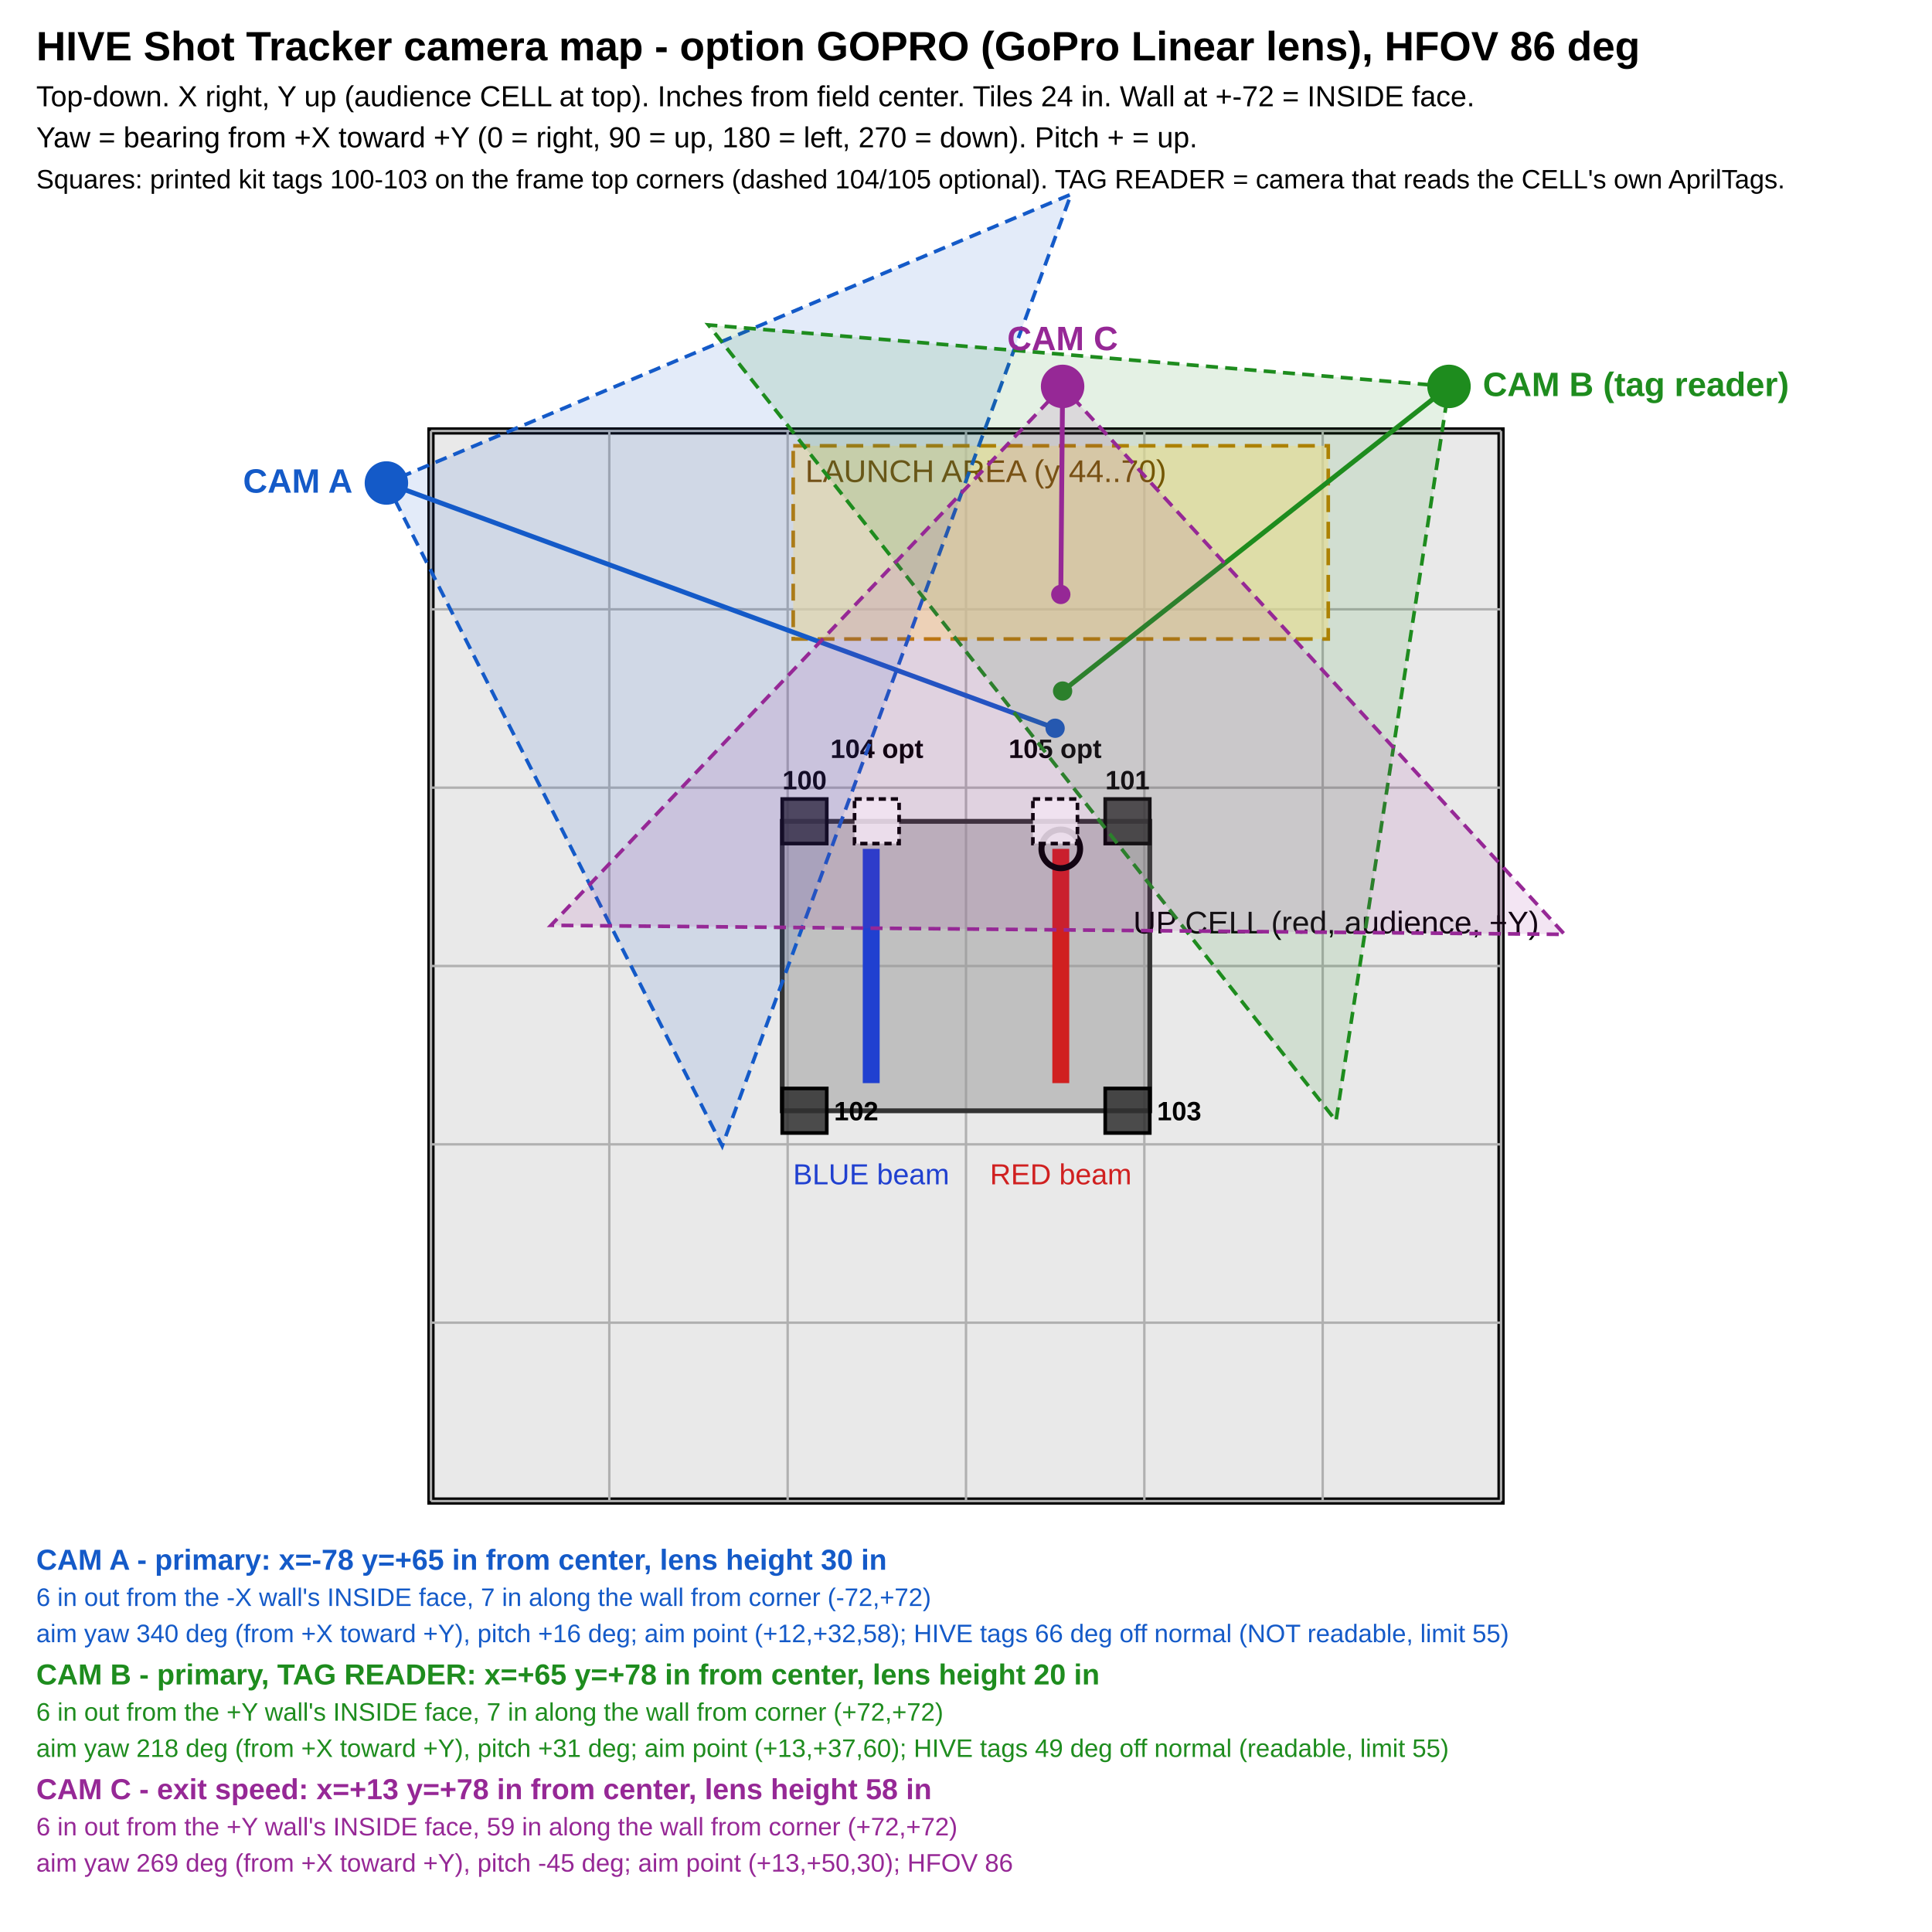
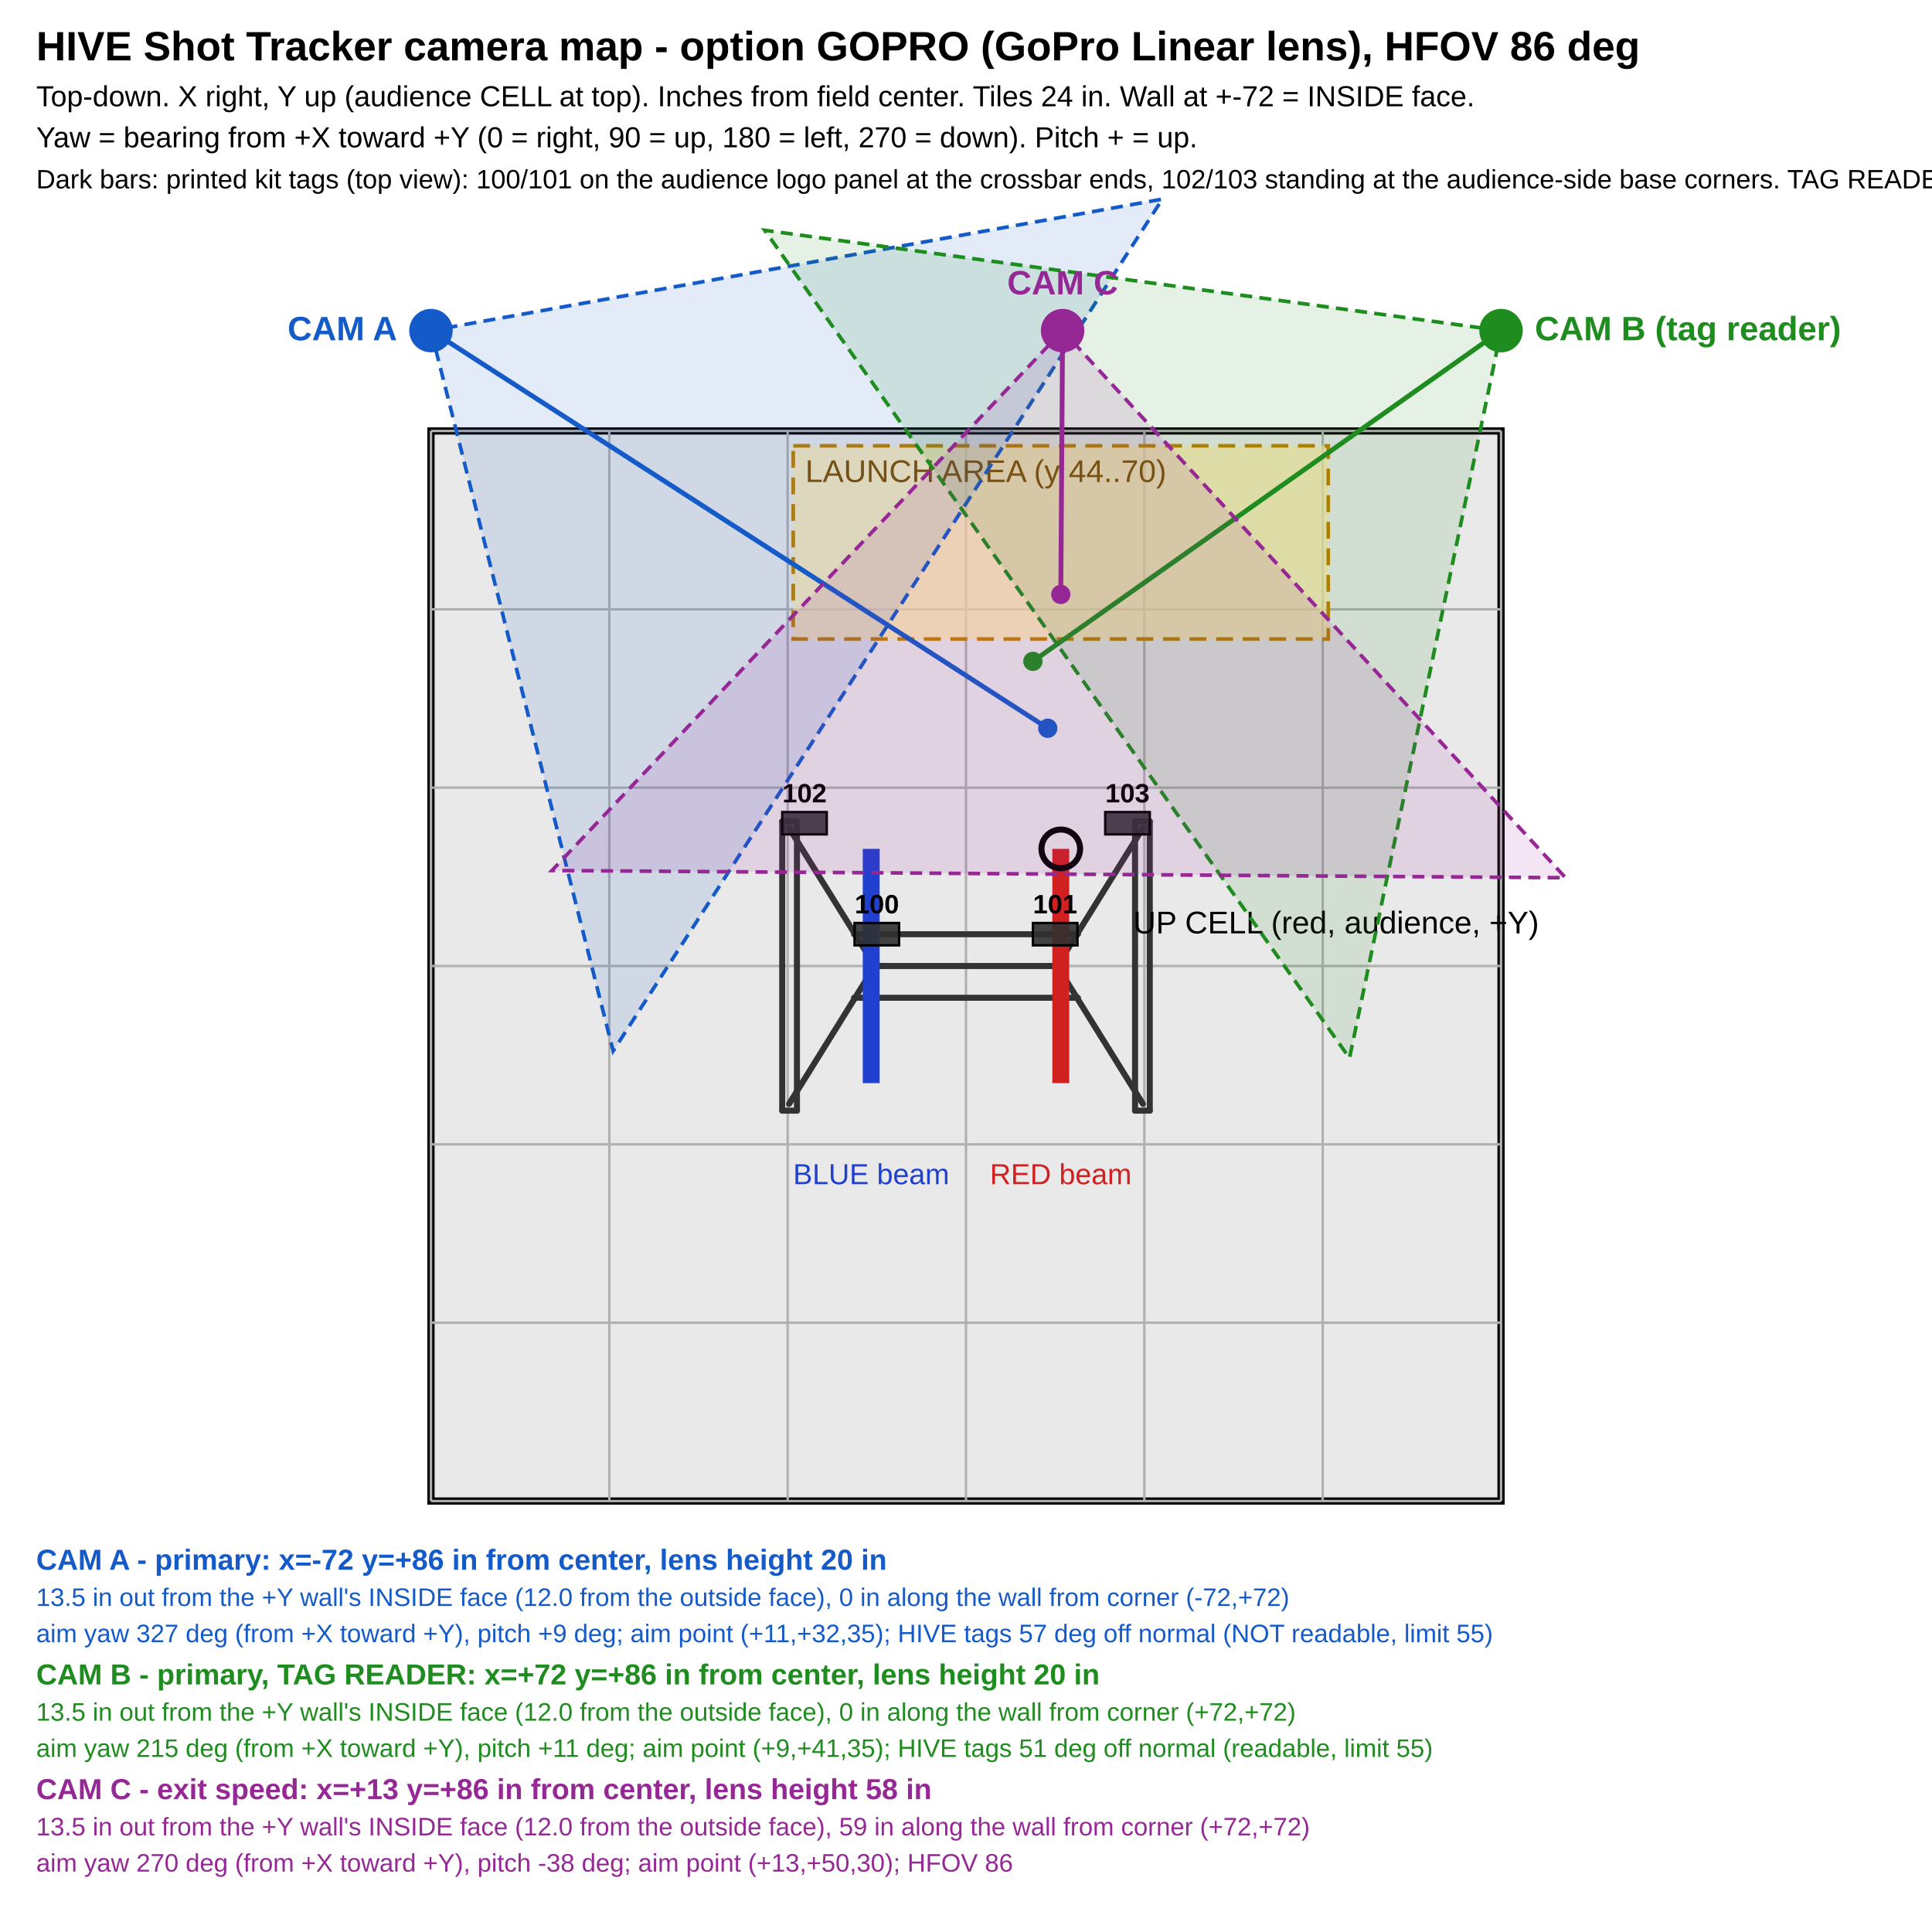
<svg xmlns="http://www.w3.org/2000/svg" width="1600" height="1600" viewBox="0 0 1600 1600" font-family="Arial, sans-serif">
  <rect width="1600" height="1600" fill="#ffffff" />
  <rect x="356.9" y="356.9" width="886.2" height="886.2" fill="#e9e9e9" stroke="#000" stroke-width="6" />
  <line x1="356.9" y1="1243.1" x2="356.9" y2="356.9" stroke="#b0b0b0" stroke-width="2" />
  <line x1="356.9" y1="1243.1" x2="1243.1" y2="1243.1" stroke="#b0b0b0" stroke-width="2" />
  <line x1="504.6" y1="1243.1" x2="504.6" y2="356.9" stroke="#b0b0b0" stroke-width="2" />
  <line x1="356.9" y1="1095.4" x2="1243.1" y2="1095.4" stroke="#b0b0b0" stroke-width="2" />
  <line x1="652.3" y1="1243.1" x2="652.3" y2="356.9" stroke="#b0b0b0" stroke-width="2" />
  <line x1="356.9" y1="947.7" x2="1243.1" y2="947.7" stroke="#b0b0b0" stroke-width="2" />
  <line x1="800.0" y1="1243.1" x2="800.0" y2="356.9" stroke="#b0b0b0" stroke-width="2" />
  <line x1="356.9" y1="800.0" x2="1243.1" y2="800.0" stroke="#b0b0b0" stroke-width="2" />
  <line x1="947.7" y1="1243.1" x2="947.7" y2="356.9" stroke="#b0b0b0" stroke-width="2" />
  <line x1="356.9" y1="652.3" x2="1243.1" y2="652.3" stroke="#b0b0b0" stroke-width="2" />
  <line x1="1095.4" y1="1243.1" x2="1095.4" y2="356.9" stroke="#b0b0b0" stroke-width="2" />
  <line x1="356.9" y1="504.6" x2="1243.1" y2="504.6" stroke="#b0b0b0" stroke-width="2" />
  <line x1="1243.1" y1="1243.1" x2="1243.1" y2="356.9" stroke="#b0b0b0" stroke-width="2" />
  <line x1="356.9" y1="356.9" x2="1243.1" y2="356.9" stroke="#b0b0b0" stroke-width="2" />
  <rect x="656.9" y="369.2" width="443.1" height="160.0" fill="#ffe9a8" fill-opacity="0.7" stroke="#c08000" stroke-width="3" stroke-dasharray="14 8" />
  <text x="666.9" y="399.2" font-size="26" fill="#805000">LAUNCH AREA (y 44..70)</text>
-   <rect x="647.8" y="680.2" width="304.4" height="239.7" fill="#999999" fill-opacity="0.5" stroke="#333" stroke-width="4" />
+   <line x1="647.8" y1="919.8" x2="647.8" y2="680.2" stroke="#333" stroke-width="5" stroke-linecap="round" />
+   <line x1="647.8" y1="680.2" x2="660.0" y2="680.2" stroke="#333" stroke-width="5" stroke-linecap="round" />
+   <line x1="660.0" y1="680.2" x2="660.0" y2="919.8" stroke="#333" stroke-width="5" stroke-linecap="round" />
+   <line x1="660.0" y1="919.8" x2="647.8" y2="919.8" stroke="#333" stroke-width="5" stroke-linecap="round" />
+   <line x1="722.5" y1="803.2" x2="653.5" y2="914.2" stroke="#333" stroke-width="5" stroke-linecap="round" />
+   <line x1="726.2" y1="800.0" x2="722.5" y2="803.2" stroke="#333" stroke-width="5" stroke-linecap="round" />
+   <line x1="722.5" y1="796.8" x2="653.5" y2="685.8" stroke="#333" stroke-width="5" stroke-linecap="round" />
+   <line x1="726.2" y1="800.0" x2="722.5" y2="796.8" stroke="#333" stroke-width="5" stroke-linecap="round" />
+   <line x1="726.2" y1="800.0" x2="731.4" y2="800.0" stroke="#333" stroke-width="5" stroke-linecap="round" />
+   <line x1="952.2" y1="919.8" x2="952.2" y2="680.2" stroke="#333" stroke-width="5" stroke-linecap="round" />
+   <line x1="952.2" y1="680.2" x2="940.0" y2="680.2" stroke="#333" stroke-width="5" stroke-linecap="round" />
+   <line x1="940.0" y1="680.2" x2="940.0" y2="919.8" stroke="#333" stroke-width="5" stroke-linecap="round" />
+   <line x1="940.0" y1="919.8" x2="952.2" y2="919.8" stroke="#333" stroke-width="5" stroke-linecap="round" />
+   <line x1="877.5" y1="803.2" x2="946.5" y2="914.2" stroke="#333" stroke-width="5" stroke-linecap="round" />
+   <line x1="873.8" y1="800.0" x2="877.5" y2="803.2" stroke="#333" stroke-width="5" stroke-linecap="round" />
+   <line x1="877.5" y1="796.8" x2="946.5" y2="685.8" stroke="#333" stroke-width="5" stroke-linecap="round" />
+   <line x1="873.8" y1="800.0" x2="877.5" y2="796.8" stroke="#333" stroke-width="5" stroke-linecap="round" />
+   <line x1="873.8" y1="800.0" x2="868.6" y2="800.0" stroke="#333" stroke-width="5" stroke-linecap="round" />
+   <line x1="726.2" y1="800.0" x2="873.8" y2="800.0" stroke="#333" stroke-width="5" stroke-linecap="round" />
+   <line x1="707.3" y1="826.3" x2="892.7" y2="826.3" stroke="#333" stroke-width="5" stroke-linecap="round" />
+   <line x1="707.3" y1="773.7" x2="892.7" y2="773.7" stroke="#333" stroke-width="5" stroke-linecap="round" />
  <line x1="878.5" y1="897.0" x2="878.5" y2="703.0" stroke="#d02020" stroke-width="14" />
-   <text x="878.5" y="980.8" font-size="24" fill="#d02020" text-anchor="middle">RED beam</text>
+   <text x="878.5" y="980.7" font-size="24" fill="#d02020" text-anchor="middle">RED beam</text>
  <line x1="721.5" y1="897.0" x2="721.5" y2="703.0" stroke="#2040d0" stroke-width="14" />
-   <text x="721.5" y="980.8" font-size="24" fill="#2040d0" text-anchor="middle">BLUE beam</text>
+   <text x="721.5" y="980.7" font-size="24" fill="#2040d0" text-anchor="middle">BLUE beam</text>
  <circle cx="878.5" cy="703.0" r="16" fill="none" stroke="#000" stroke-width="5" />
  <text x="938.5" y="773.0" font-size="26">UP CELL (red, audience, +Y)</text>
-   <rect x="647.8" y="661.7" width="36.9" height="36.9" fill="#303030" fill-opacity="0.85" stroke="#000" stroke-width="3" />
-   <text x="666.3" y="653.7" font-size="22" font-weight="bold" text-anchor="middle">100</text>
-   <rect x="915.3" y="661.7" width="36.9" height="36.9" fill="#303030" fill-opacity="0.85" stroke="#000" stroke-width="3" />
-   <text x="933.7" y="653.7" font-size="22" font-weight="bold" text-anchor="middle">101</text>
-   <rect x="647.8" y="901.4" width="36.9" height="36.9" fill="#303030" fill-opacity="0.85" stroke="#000" stroke-width="3" />
-   <text x="690.7" y="927.8" font-size="22" font-weight="bold" text-anchor="start">102</text>
-   <rect x="915.3" y="901.4" width="36.9" height="36.9" fill="#303030" fill-opacity="0.85" stroke="#000" stroke-width="3" />
-   <text x="958.2" y="927.8" font-size="22" font-weight="bold" text-anchor="start">103</text>
-   <rect x="707.7" y="661.7" width="36.9" height="36.9" fill="#ffffff" fill-opacity="0.85" stroke="#000" stroke-width="3" stroke-dasharray="6 4" />
-   <text x="726.2" y="627.7" font-size="22" font-weight="bold" text-anchor="middle">104 opt</text>
-   <rect x="855.4" y="661.7" width="36.9" height="36.9" fill="#ffffff" fill-opacity="0.85" stroke="#000" stroke-width="3" stroke-dasharray="6 4" />
-   <text x="873.8" y="627.7" font-size="22" font-weight="bold" text-anchor="middle">105 opt</text>
-   <polygon points="320.0,400.0 598.1,949.0 887.0,160.9" fill="#145ac8" fill-opacity="0.12" stroke="#145ac8" stroke-width="3" stroke-dasharray="10 6" />
-   <line x1="320.0" y1="400.0" x2="873.8" y2="603.1" stroke="#145ac8" stroke-width="4" />
-   <circle cx="873.8" cy="603.1" r="8" fill="#145ac8" />
-   <circle cx="320.0" cy="400.0" r="18" fill="#145ac8" />
-   <text x="292.0" y="408.0" font-size="28" font-weight="bold" fill="#145ac8" text-anchor="end">CAM A</text>
-   <text x="30" y="1300" font-size="24" fill="#145ac8" font-weight="bold">CAM A - primary: x=-78 y=+65 in from center, lens height 30 in</text>
-   <text x="30" y="1330" font-size="21" fill="#145ac8" font-weight="normal">6 in out from the -X wall's INSIDE face, 7 in along the wall from corner (-72,+72)</text>
-   <text x="30" y="1360" font-size="21" fill="#145ac8" font-weight="normal">aim yaw 340 deg (from +X toward +Y), pitch +16 deg; aim point (+12,+32,58); HIVE tags 66 deg off normal (NOT readable, limit 55)</text>
-   <polygon points="1200.0,320.0 586.7,269.1 1106.4,928.2" fill="#1e8c1e" fill-opacity="0.12" stroke="#1e8c1e" stroke-width="3" stroke-dasharray="10 6" />
-   <line x1="1200.0" y1="320.0" x2="880.0" y2="572.3" stroke="#1e8c1e" stroke-width="4" />
-   <circle cx="880.0" cy="572.3" r="8" fill="#1e8c1e" />
-   <circle cx="1200.0" cy="320.0" r="18" fill="#1e8c1e" />
-   <text x="1228.0" y="328.0" font-size="28" font-weight="bold" fill="#1e8c1e" text-anchor="start">CAM B (tag reader)</text>
-   <text x="30" y="1395" font-size="24" fill="#1e8c1e" font-weight="bold">CAM B - primary, TAG READER: x=+65 y=+78 in from center, lens height 20 in</text>
-   <text x="30" y="1425" font-size="21" fill="#1e8c1e" font-weight="normal">6 in out from the +Y wall's INSIDE face, 7 in along the wall from corner (+72,+72)</text>
-   <text x="30" y="1455" font-size="21" fill="#1e8c1e" font-weight="normal">aim yaw 218 deg (from +X toward +Y), pitch +31 deg; aim point (+13,+37,60); HIVE tags 49 deg off normal (readable, limit 55)</text>
-   <polygon points="880.0,320.0 456.3,766.3 1295.7,773.8" fill="#962896" fill-opacity="0.12" stroke="#962896" stroke-width="3" stroke-dasharray="10 6" />
-   <line x1="880.0" y1="320.0" x2="878.5" y2="492.3" stroke="#962896" stroke-width="4" />
+   <rect x="707.7" y="764.4" width="36.9" height="18.5" fill="#303030" fill-opacity="0.9" stroke="#000" stroke-width="2" />
+   <text x="726.2" y="756.4" font-size="22" font-weight="bold" text-anchor="middle">100</text>
+   <rect x="855.4" y="764.4" width="36.9" height="18.5" fill="#303030" fill-opacity="0.9" stroke="#000" stroke-width="2" />
+   <text x="873.8" y="756.4" font-size="22" font-weight="bold" text-anchor="middle">101</text>
+   <rect x="647.8" y="672.5" width="36.9" height="18.5" fill="#303030" fill-opacity="0.9" stroke="#000" stroke-width="2" />
+   <text x="666.3" y="664.5" font-size="22" font-weight="bold" text-anchor="middle">102</text>
+   <rect x="915.3" y="672.5" width="36.9" height="18.5" fill="#303030" fill-opacity="0.9" stroke="#000" stroke-width="2" />
+   <text x="933.7" y="664.5" font-size="22" font-weight="bold" text-anchor="middle">103</text>
+   <polygon points="356.9,273.8 507.8,870.4 962.6,164.9" fill="#145ac8" fill-opacity="0.12" stroke="#145ac8" stroke-width="3" stroke-dasharray="10 6" />
+   <line x1="356.9" y1="273.8" x2="867.7" y2="603.1" stroke="#145ac8" stroke-width="4" />
+   <circle cx="867.7" cy="603.1" r="8" fill="#145ac8" />
+   <circle cx="356.9" cy="273.8" r="18" fill="#145ac8" />
+   <text x="328.9" y="281.8" font-size="28" font-weight="bold" fill="#145ac8" text-anchor="end">CAM A</text>
+   <text x="30" y="1300" font-size="24" fill="#145ac8" font-weight="bold">CAM A - primary: x=-72 y=+86 in from center, lens height 20 in</text>
+   <text x="30" y="1330" font-size="21" fill="#145ac8" font-weight="normal">13.5 in out from the +Y wall's INSIDE face (12.0 from the outside face), 0 in along the wall from corner (-72,+72)</text>
+   <text x="30" y="1360" font-size="21" fill="#145ac8" font-weight="normal">aim yaw 327 deg (from +X toward +Y), pitch +9 deg; aim point (+11,+32,35); HIVE tags 57 deg off normal (NOT readable, limit 55)</text>
+   <polygon points="1243.1,273.8 633.3,190.7 1117.6,876.3" fill="#1e8c1e" fill-opacity="0.12" stroke="#1e8c1e" stroke-width="3" stroke-dasharray="10 6" />
+   <line x1="1243.1" y1="273.8" x2="855.4" y2="547.7" stroke="#1e8c1e" stroke-width="4" />
+   <circle cx="855.4" cy="547.7" r="8" fill="#1e8c1e" />
+   <circle cx="1243.1" cy="273.8" r="18" fill="#1e8c1e" />
+   <text x="1271.1" y="281.8" font-size="28" font-weight="bold" fill="#1e8c1e" text-anchor="start">CAM B (tag reader)</text>
+   <text x="30" y="1395" font-size="24" fill="#1e8c1e" font-weight="bold">CAM B - primary, TAG READER: x=+72 y=+86 in from center, lens height 20 in</text>
+   <text x="30" y="1425" font-size="21" fill="#1e8c1e" font-weight="normal">13.5 in out from the +Y wall's INSIDE face (12.0 from the outside face), 0 in along the wall from corner (+72,+72)</text>
+   <text x="30" y="1455" font-size="21" fill="#1e8c1e" font-weight="normal">aim yaw 215 deg (from +X toward +Y), pitch +11 deg; aim point (+9,+41,35); HIVE tags 51 deg off normal (readable, limit 55)</text>
+   <polygon points="880.0,273.8 457.1,720.9 1296.5,726.9" fill="#962896" fill-opacity="0.12" stroke="#962896" stroke-width="3" stroke-dasharray="10 6" />
+   <line x1="880.0" y1="273.8" x2="878.5" y2="492.3" stroke="#962896" stroke-width="4" />
  <circle cx="878.5" cy="492.3" r="8" fill="#962896" />
-   <circle cx="880.0" cy="320.0" r="18" fill="#962896" />
-   <text x="880.0" y="290.0" font-size="28" font-weight="bold" fill="#962896" text-anchor="middle">CAM C</text>
-   <text x="30" y="1490" font-size="24" fill="#962896" font-weight="bold">CAM C - exit speed: x=+13 y=+78 in from center, lens height 58 in</text>
-   <text x="30" y="1520" font-size="21" fill="#962896" font-weight="normal">6 in out from the +Y wall's INSIDE face, 59 in along the wall from corner (+72,+72)</text>
-   <text x="30" y="1550" font-size="21" fill="#962896" font-weight="normal">aim yaw 269 deg (from +X toward +Y), pitch -45 deg; aim point (+13,+50,30); HFOV 86</text>
+   <circle cx="880.0" cy="273.8" r="18" fill="#962896" />
+   <text x="880.0" y="243.8" font-size="28" font-weight="bold" fill="#962896" text-anchor="middle">CAM C</text>
+   <text x="30" y="1490" font-size="24" fill="#962896" font-weight="bold">CAM C - exit speed: x=+13 y=+86 in from center, lens height 58 in</text>
+   <text x="30" y="1520" font-size="21" fill="#962896" font-weight="normal">13.5 in out from the +Y wall's INSIDE face (12.0 from the outside face), 59 in along the wall from corner (+72,+72)</text>
+   <text x="30" y="1550" font-size="21" fill="#962896" font-weight="normal">aim yaw 270 deg (from +X toward +Y), pitch -38 deg; aim point (+13,+50,30); HFOV 86</text>
  <text x="30" y="50" font-size="34" font-weight="bold">HIVE Shot Tracker camera map - option GOPRO (GoPro Linear lens), HFOV 86 deg</text>
  <text x="30" y="88" font-size="24">Top-down. X right, Y up (audience CELL at top). Inches from field center. Tiles 24 in. Wall at +-72 = INSIDE face.</text>
  <text x="30" y="122" font-size="24">Yaw = bearing from +X toward +Y (0 = right, 90 = up, 180 = left, 270 = down). Pitch + = up.</text>
-   <text x="30" y="156" font-size="22">Squares: printed kit tags 100-103 on the frame top corners (dashed 104/105 optional). TAG READER = camera that reads the CELL's own AprilTags.</text>
+   <text x="30" y="156" font-size="22">Dark bars: printed kit tags (top view): 100/101 on the audience logo panel at the crossbar ends, 102/103 standing at the audience-side base corners. TAG READER = camera that reads the CELL's own AprilTags.</text>
</svg>
